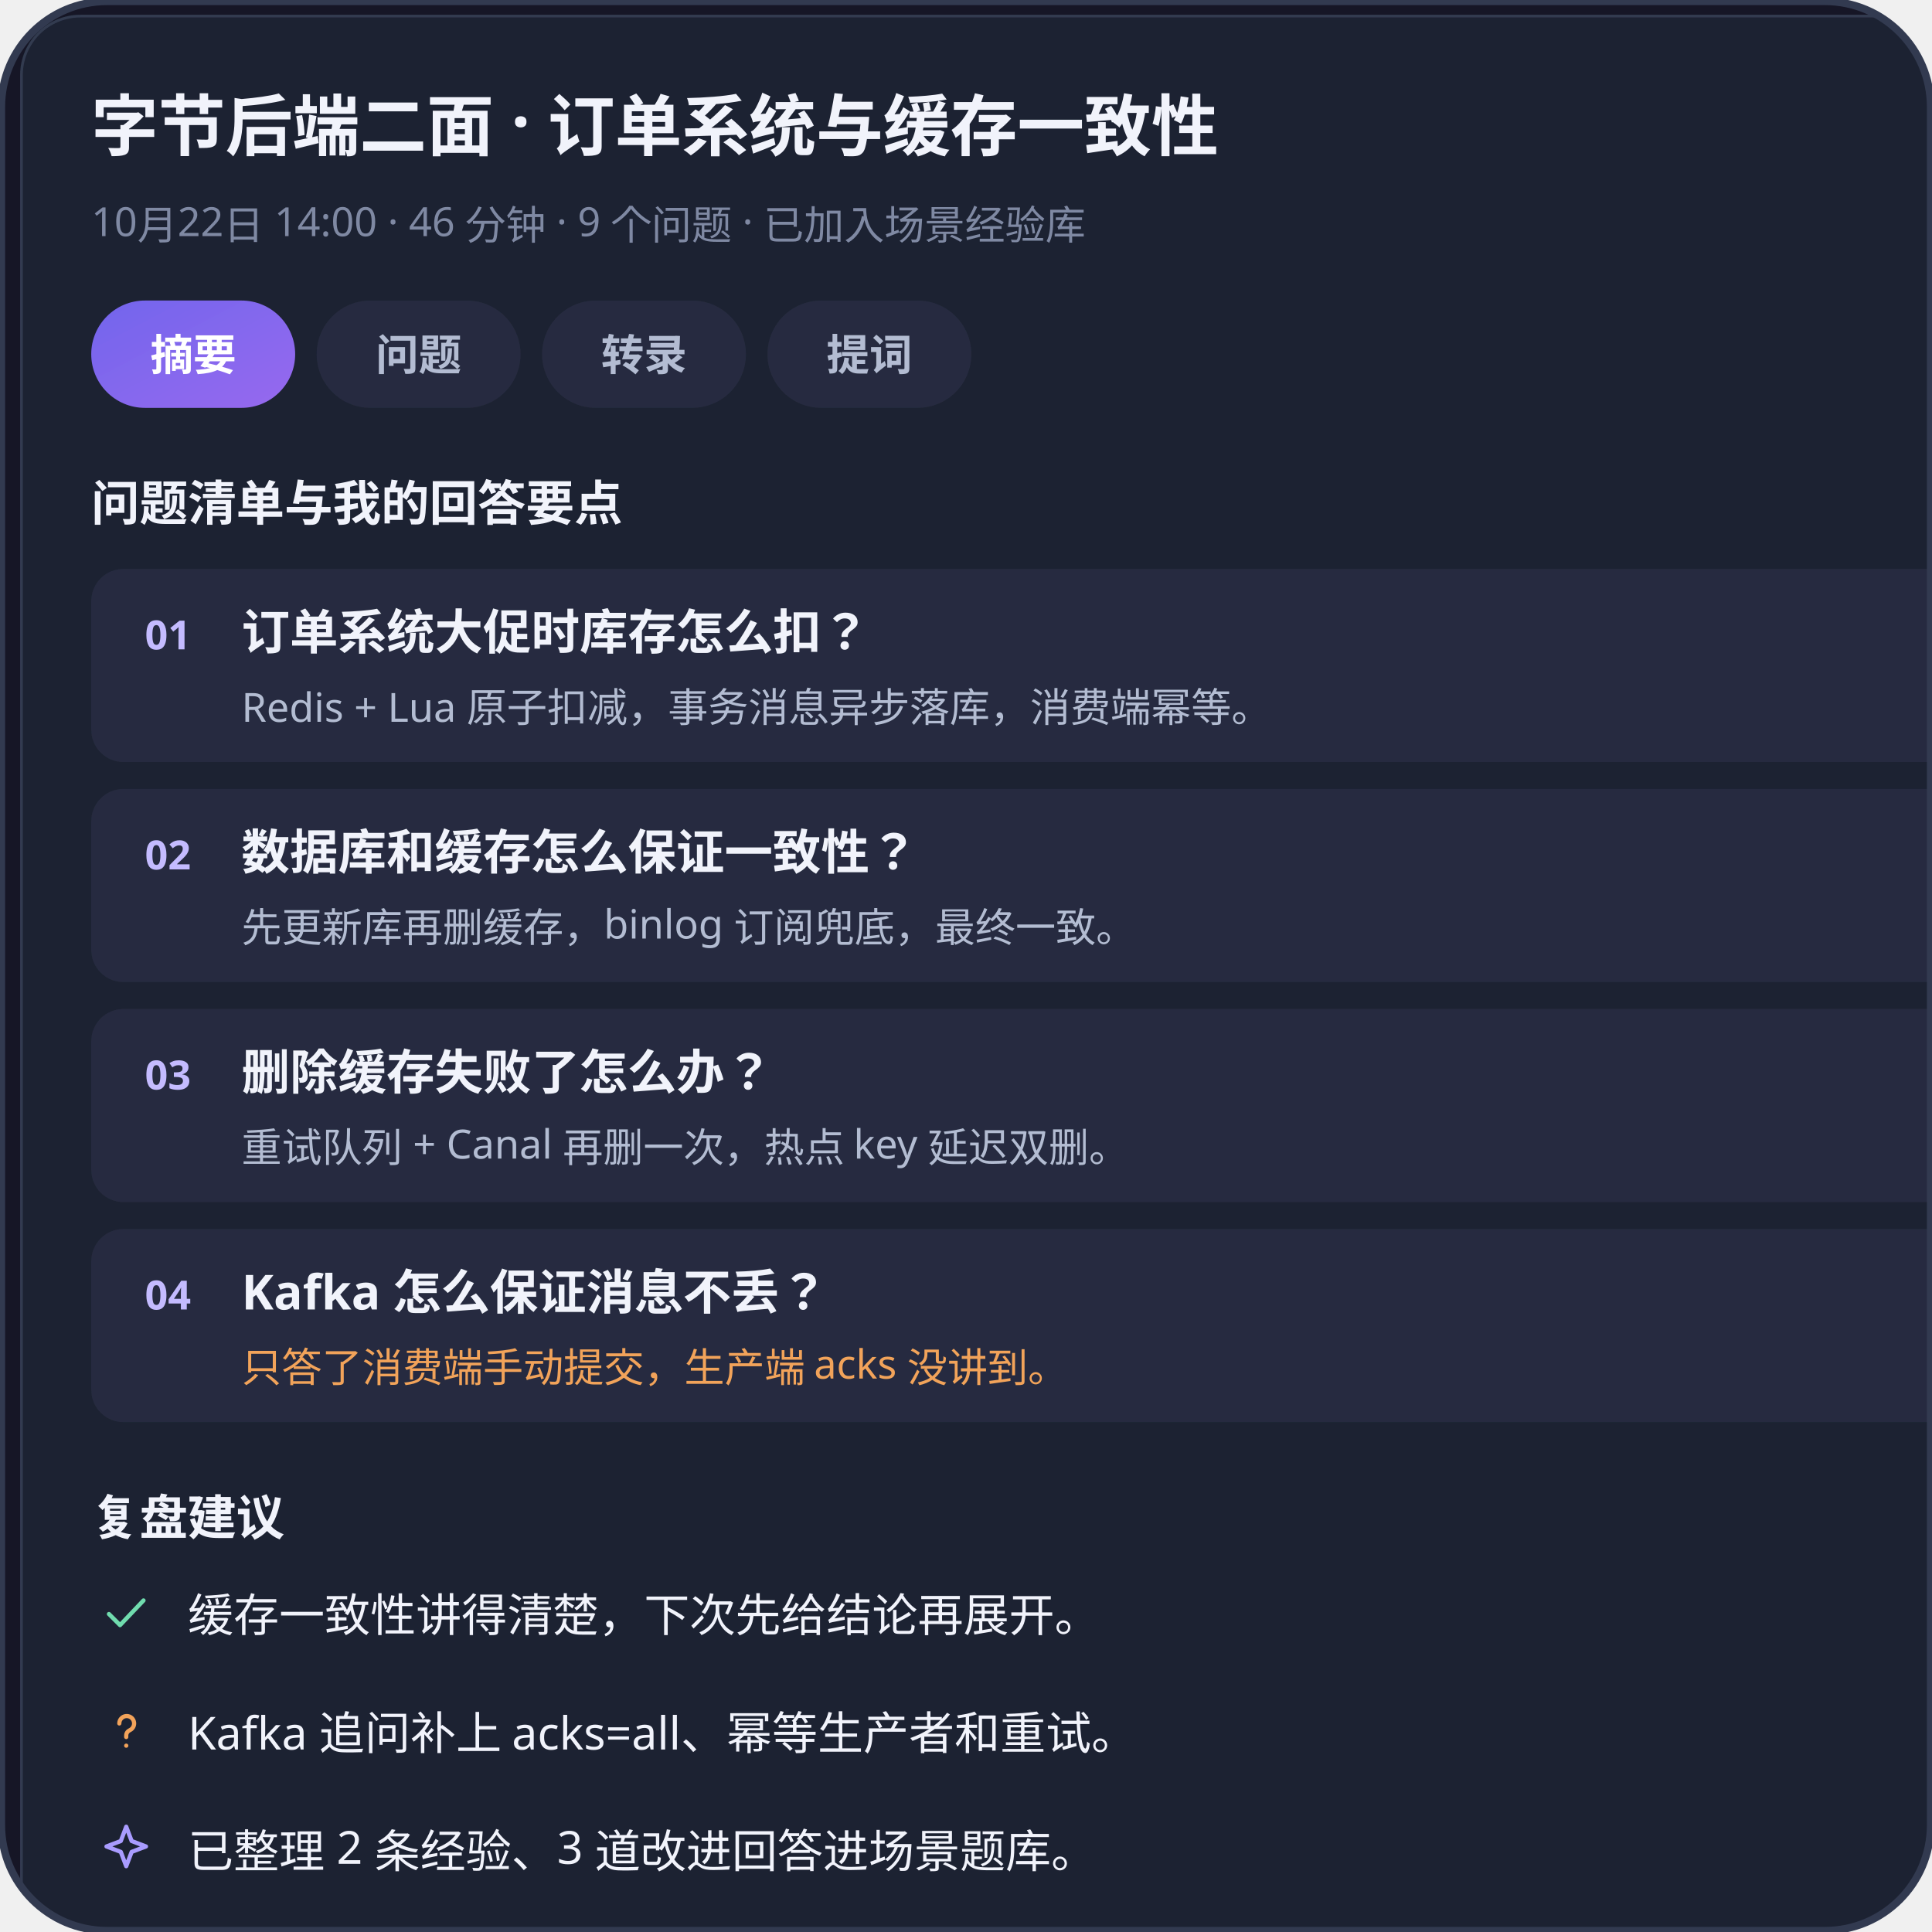
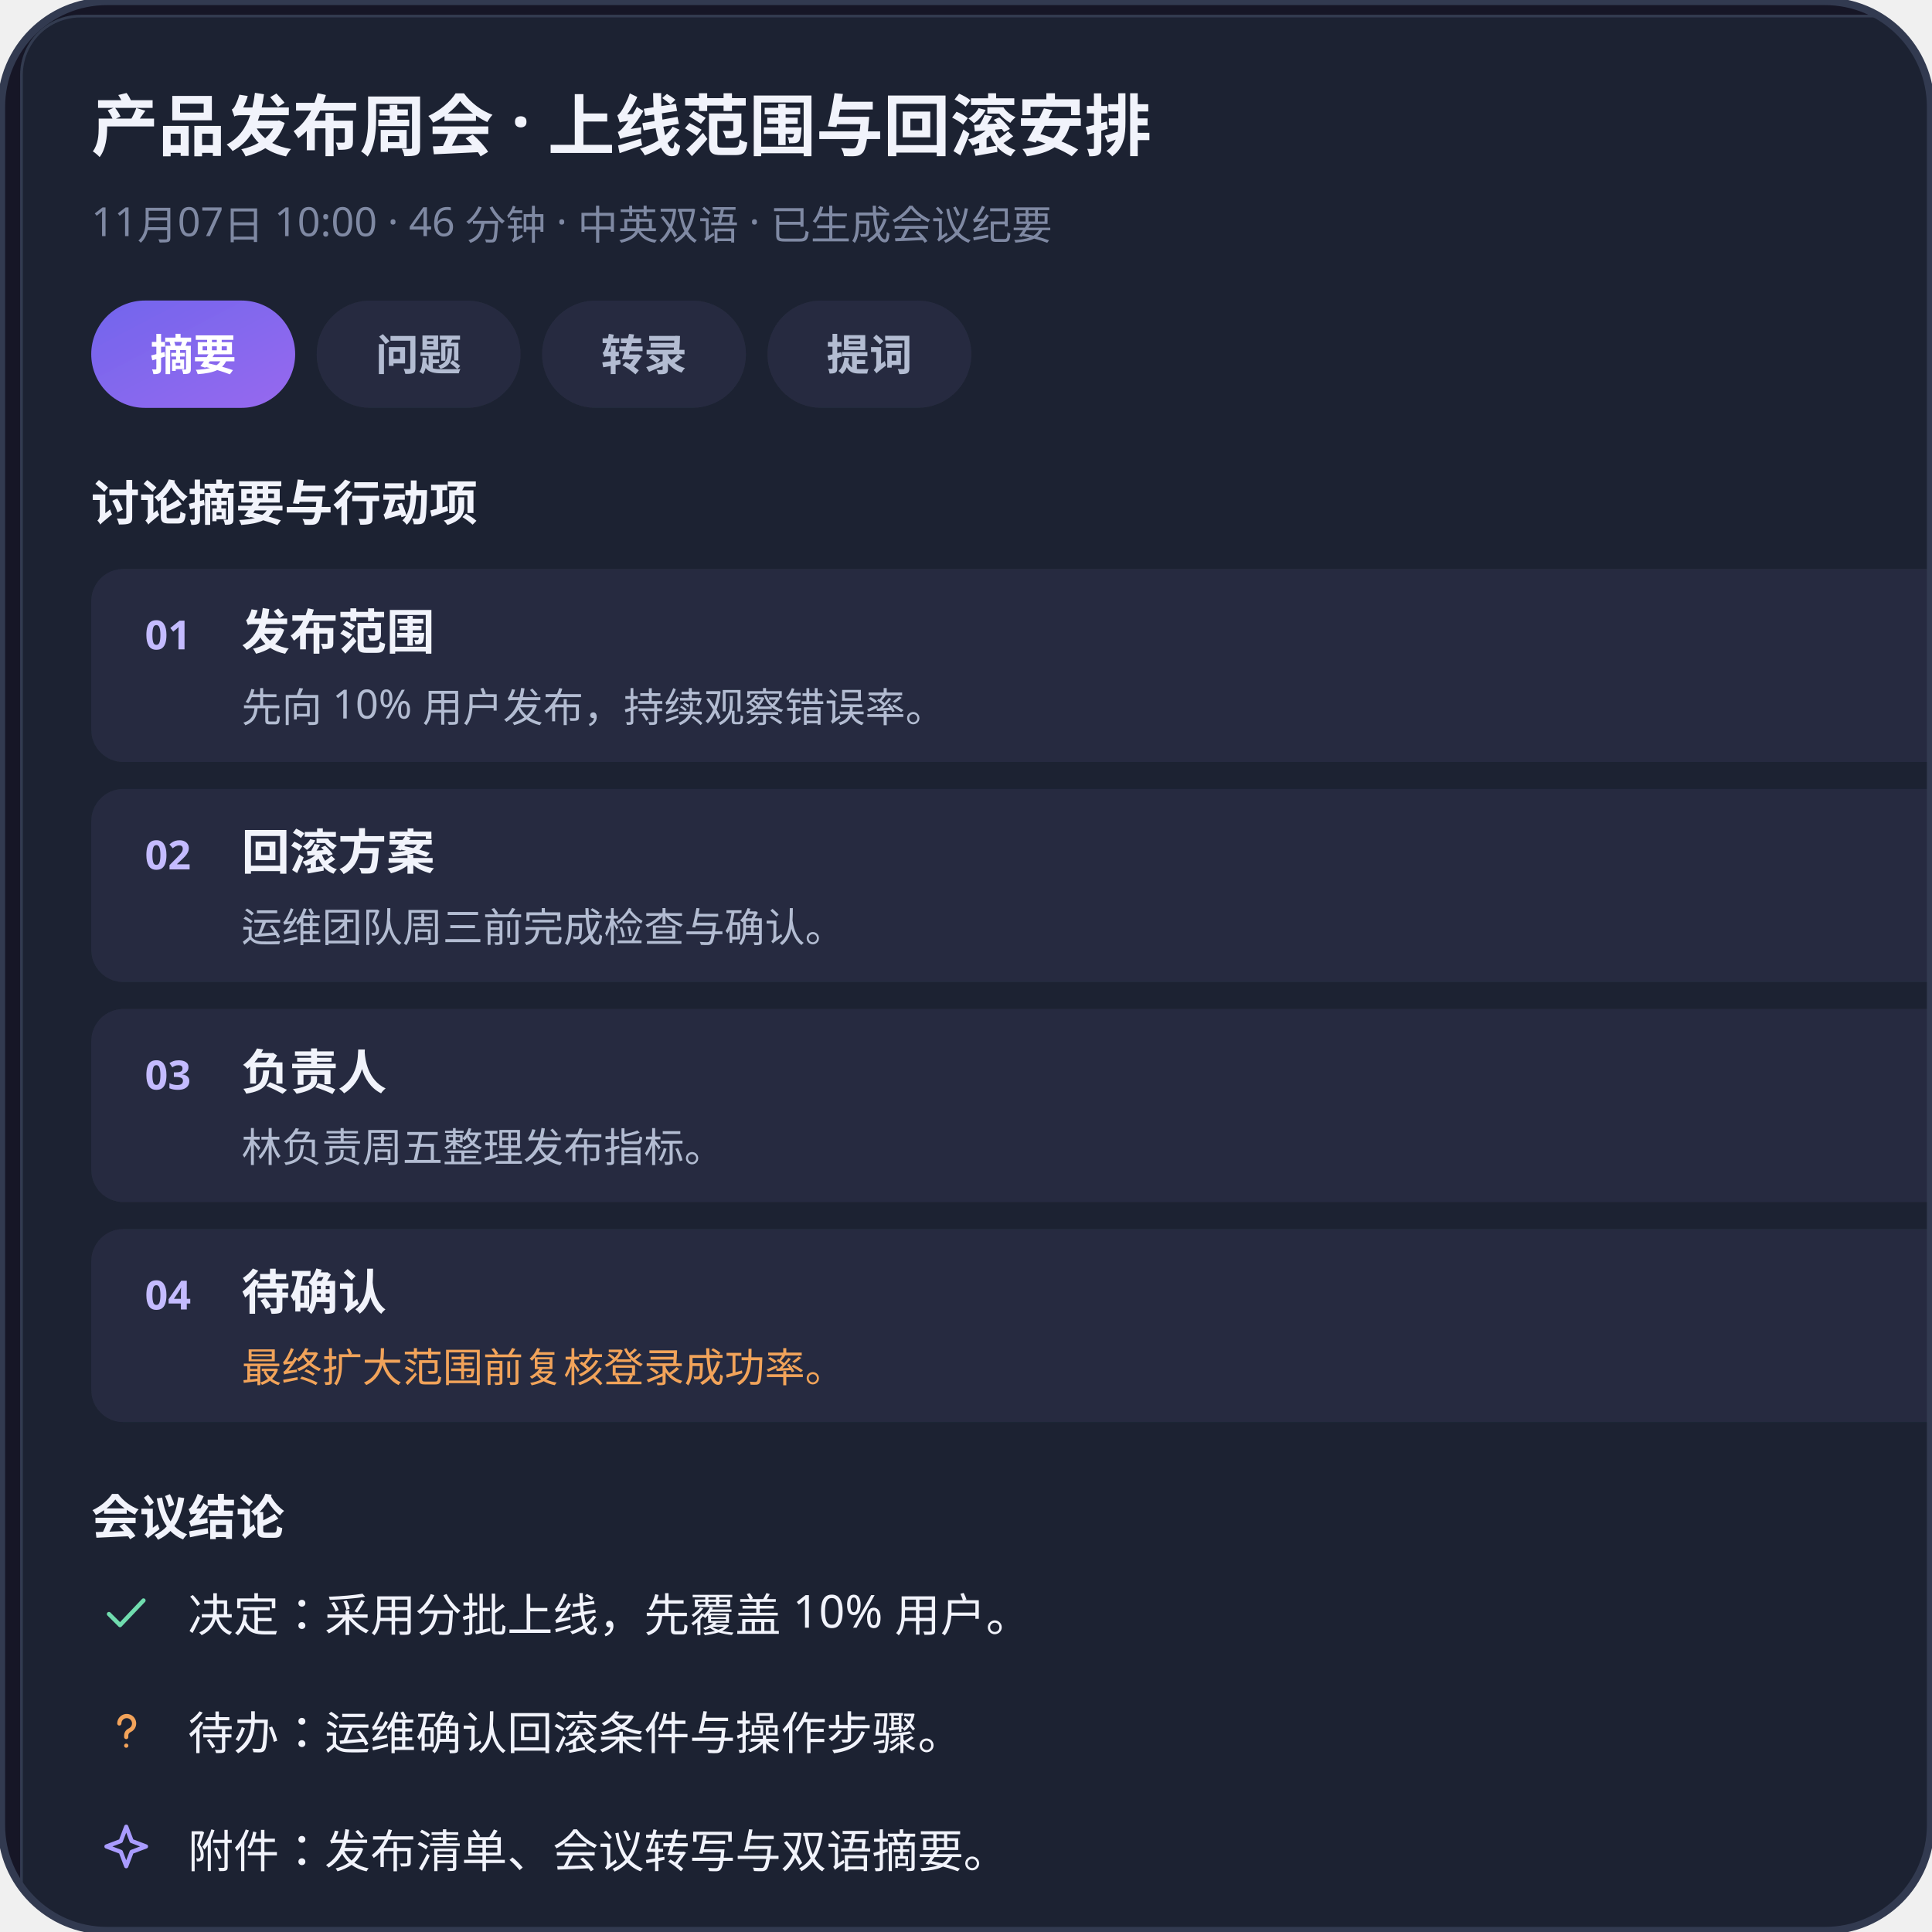
<svg xmlns="http://www.w3.org/2000/svg" width="512" height="512" viewBox="0 0 512 512" fill="none">
  <defs>
    <linearGradient id="accent" x1="0" y1="0" x2="1" y2="1">
      <stop stop-color="#7265ed" />
      <stop offset="1" stop-color="#9769ee" />
    </linearGradient>
    <linearGradient id="canvas" x1="0" y1="0" x2="1" y2="1">
      <stop stop-color="#151926" />
      <stop offset=".7" stop-color="#151926" />
      <stop offset="1" stop-color="#221d3a" />
    </linearGradient>
    <radialGradient id="corner-glow">
      <stop stop-color="#221d3a" stop-opacity=".85" />
      <stop offset="1" stop-color="#221d3a" stop-opacity="0" />
    </radialGradient>
    <linearGradient id="room" x1="0" y1="0" x2="1" y2="1">
      <stop stop-color="#3a4258" />
      <stop offset="1" stop-color="#1f2434" />
    </linearGradient>
    <linearGradient id="metal" x1="0" y1="0" x2="0" y2="1">
      <stop stop-color="#e1e6f1" />
      <stop offset=".12" stop-color="#9aa4b8" />
      <stop offset=".56" stop-color="#737f96" />
      <stop offset=".86" stop-color="#b2bbcc" />
      <stop offset="1" stop-color="#5d6980" />
    </linearGradient>
    <linearGradient id="rim-light" x1="0" y1="0" x2=".7" y2="1">
      <stop stop-color="#fff" stop-opacity=".8" />
      <stop offset=".42" stop-color="#e0e8fb" stop-opacity=".14" />
      <stop offset="1" stop-color="#fff" stop-opacity=".4" />
    </linearGradient>
    <linearGradient id="base" x1="0" y1="0" x2="0" y2="1">
      <stop stop-color="#f0f3fa" />
      <stop offset=".16" stop-color="#c7d0df" />
      <stop offset=".55" stop-color="#a4b0c5" />
      <stop offset="1" stop-color="#67758f" />
    </linearGradient>
    <linearGradient id="notch" x1="0" y1="0" x2="0" y2="1">
      <stop stop-color="#6c7991" />
      <stop offset="1" stop-color="#b8c3d5" />
    </linearGradient>
    <clipPath id="display">
      <rect x="74" y="42" width="1452" height="912" rx="16" />
    </clipPath>
    <filter id="device-shadow" x="-8%" y="-6%" width="116%" height="126%">
      <feDropShadow dx="0" dy="12" stdDeviation="12" flood-color="#0d1426" flood-opacity=".17" />
    </filter>
    <filter id="contact-shadow" x="-10%" y="-100%" width="120%" height="300%">
      <feGaussianBlur stdDeviation="6" />
    </filter>
    <filter id="card-shadow" x="-20%" y="-20%" width="140%" height="160%">
      <feDropShadow dx="0" dy="18" stdDeviation="20" flood-color="#05070d" flood-opacity=".45" />
    </filter>
    <filter id="phone-shadow" x="-20%" y="-10%" width="140%" height="130%">
      <feDropShadow dx="0" dy="12" stdDeviation="10" flood-color="#0d1426" flood-opacity=".18" />
    </filter>
  </defs>
  <g font-family="'HarmonyOS Sans SC','PingFang SC','Microsoft YaHei',sans-serif" text-rendering="geometricPrecision">
    <svg x="0" y="0" width="512" height="512" viewBox="540 140 720 720">
      <clipPath id="c-review">
        <rect x="540" y="140" width="720" height="720" rx="39.375" />
      </clipPath>
      <g clip-path="url(#c-review)">
        <rect x="540" y="140" width="720" height="720" fill="#151926" />
        <ellipse cx="800" cy="1026" rx="660" ry="6" fill="#101626" opacity=".16" filter="url(#contact-shadow)" />
        <g filter="url(#device-shadow)">
          <rect x="50" y="18" width="1500" height="966" rx="34" fill="url(#metal)" stroke="#7b8498" />
          <rect x="53" y="21" width="1494" height="960" rx="31" fill="none" stroke="url(#rim-light)" />
          <rect x="60" y="28" width="1480" height="946" rx="28" fill="#0c0f16" stroke="none" />
          <circle cx="800" cy="34" r="3.2" fill="#090d15" stroke="#8491aa" stroke-width=".6" />
          <circle cx="799.3" cy="33.3" r=".8" fill="#7186a5" />
          <g clip-path="url(#display)">
            <rect x="74" y="42" width="1452" height="912" rx="16" fill="url(#canvas)" stroke="none" />
            <ellipse cx="1300" cy="900" rx="700" ry="420" fill="url(#corner-glow)" />
            <circle cx="106" cy="68" r="7" fill="#ff6a65" />
            <circle cx="130" cy="68" r="7" fill="#f8c34b" />
            <circle cx="154" cy="68" r="7" fill="#62c878" />
            <rect x="250" y="72" width="486" height="56" rx="28" fill="#1d2232" stroke="#323a50" />
            <g transform="translate(276 89) scale(0.92)" fill="none" stroke="#b3bcd2" stroke-width="1.7" stroke-linecap="round" stroke-linejoin="round">
              <path d="M3 12h2m3-5v10m4-13v16m4-12v8m3-5h2" />
            </g>
            <text x="306" y="108" font-size="20" font-weight="500" fill="#b3bcd2">助手</text>
            <g transform="translate(396 89) scale(0.92)" fill="none" stroke="#b3bcd2" stroke-width="1.7" stroke-linecap="round" stroke-linejoin="round">
              <path d="m12 3 9 5-9 5-9-5zM3 13l9 5 9-5" />
            </g>
            <text x="426" y="108" font-size="20" font-weight="500" fill="#b3bcd2">场景</text>
            <rect x="496" y="77" width="114" height="46" rx="23" fill="#35305a" stroke="none" />
            <g transform="translate(516 89) scale(0.92)" fill="none" stroke="#c4bbff" stroke-width="1.7" stroke-linecap="round" stroke-linejoin="round">
              <path d="M12 7v5l3 2M21 12a9 9 0 1 1-18 0 9 9 0 0 1 18 0" />
            </g>
            <text x="546" y="108" font-size="20" font-weight="600" fill="#c4bbff">记录</text>
            <g transform="translate(636 89) scale(0.92)" fill="none" stroke="#b3bcd2" stroke-width="1.7" stroke-linecap="round" stroke-linejoin="round">
              <path d="M12 9a3 3 0 1 0 0 6 3 3 0 0 0 0-6M12 2v3m0 14v3M2 12h3m14 0h3M4.9 4.9l2.1 2.1m10 10 2.1 2.1M4.9 19.1 7 17M17 7l2.1-2.1" />
            </g>
            <text x="666" y="108" font-size="20" font-weight="500" fill="#b3bcd2">设置</text>
            <rect x="1190" y="72" width="150" height="56" rx="28" fill="#1d2232" stroke="#323a50" />
            <circle cx="1216" cy="100" r="6" fill="#6fdcae" />
            <text x="1232" y="108" font-size="20" font-weight="500" fill="#f1f3fb">15:02</text>
            <rect x="1300" y="90" width="3" height="20" rx="1.5" fill="#a99cff" stroke="none" />
            <rect x="1307" y="96" width="3" height="14" rx="1.5" fill="#6fdcae" stroke="none" />
            <circle cx="1378" cy="100" r="25" fill="#1d2232" stroke="#323a50" />
            <g transform="translate(1367 89) scale(0.92)" fill="none" stroke="#f1f3fb" stroke-width="2" stroke-linecap="round" stroke-linejoin="round">
              <path d="M8 5v14M16 5v14" />
            </g>
            <circle cx="1438" cy="100" r="25" fill="#1d2232" stroke="#323a50" />
            <g transform="translate(1427 89) scale(0.92)" fill="none" stroke="#f1f3fb" stroke-width="2" stroke-linecap="round" stroke-linejoin="round">
              <path d="M6 6h12v12H6z" />
            </g>
            <circle cx="1494" cy="100" r="25" fill="#1d2232" stroke="#323a50" />
            <g transform="translate(1483 89) scale(0.92)" fill="none" stroke="#f1f3fb" stroke-width="2" stroke-linecap="round" stroke-linejoin="round">
              <path d="M3 5h18v14H3zM3 9h18" />
            </g>
            <rect x="90" y="146" width="440" height="792" rx="22" fill="#1d2232" stroke="#323a50" />
            <rect x="110" y="166" width="400" height="46" rx="23" fill="#262c3f" stroke="none" />
            <g transform="translate(126 177) scale(0.92)" fill="none" stroke="#7f89a3" stroke-width="1.7" stroke-linecap="round" stroke-linejoin="round">
              <path d="M10.5 4a6.5 6.5 0 1 0 0 13 6.5 6.5 0 0 0 0-13M15.5 15.5 20 20" />
            </g>
            <text x="158" y="196" font-size="16" font-weight="400" fill="#7f89a3">搜索标题、问题和提词</text>
            <rect x="110" y="226" width="108" height="32" rx="16" fill="#262c3f" stroke="#323a50" />
            <g transform="translate(123 233) scale(0.75)" fill="none" stroke="#b3bcd2" stroke-width="1.7" stroke-linecap="round" stroke-linejoin="round">
              <path d="m8 10 4-4 4 4M8 14l4 4 4-4" />
            </g>
            <text x="150" y="247.04" font-size="14" font-weight="500" fill="#b3bcd2">全部场景</text>
            <rect x="228" y="226" width="104.08" height="32" rx="16" fill="#262c3f" stroke="#323a50" />
            <g transform="translate(241 233) scale(0.75)" fill="none" stroke="#b3bcd2" stroke-width="1.7" stroke-linecap="round" stroke-linejoin="round">
              <path d="m8 10 4-4 4 4M8 14l4 4 4-4" />
            </g>
            <text x="268" y="247.04" font-size="14" font-weight="500" fill="#b3bcd2">近 30 天</text>
            <rect x="342.08" y="226" width="94" height="32" rx="16" fill="#262c3f" stroke="#323a50" />
            <g transform="translate(355.08 233) scale(0.75)" fill="none" stroke="#b3bcd2" stroke-width="1.7" stroke-linecap="round" stroke-linejoin="round">
              <path d="m8 10 4-4 4 4M8 14l4 4 4-4" />
            </g>
            <text x="382.08" y="247.04" font-size="14" font-weight="500" fill="#b3bcd2">按时间</text>
            <rect x="108" y="282" width="404" height="80" rx="14" fill="#35305a" stroke="none" />
-             <text x="128" y="315" font-size="19" font-weight="600" fill="#f1f3fb">字节后端二面</text>
-             <text x="128" y="342" font-size="14" font-weight="400" fill="#7f89a3">10月22日 14:00 · 46 分钟 · 9 问</text>
+             <text x="128" y="315" font-size="19" font-weight="600" fill="#f1f3fb">产品发布周会</text>
+             <text x="128" y="342" font-size="14" font-weight="400" fill="#7f89a3">11月07日 10:00 · 46 分钟 · 中英双语</text>
            <rect x="108" y="374" width="404" height="80" rx="14" fill="#262c3f" stroke="none" />
            <text x="128" y="407" font-size="19" font-weight="600" fill="#f1f3fb">组会 · Mamba 论文精读</text>
-             <text x="128" y="434" font-size="14" font-weight="400" fill="#7f89a3">10月21日 19:30 · 32 分钟 · 6 问</text>
+             <text x="128" y="434" font-size="14" font-weight="400" fill="#7f89a3">11月06日 19:30 · 32 分钟 · 6 个要点</text>
            <rect x="108" y="466" width="404" height="80" rx="14" fill="#262c3f" stroke="none" />
            <text x="128" y="499" font-size="19" font-weight="600" fill="#f1f3fb">华东代理商 · 年度续约</text>
-             <text x="128" y="526" font-size="14" font-weight="400" fill="#7f89a3">10月20日 10:00 · 58 分钟 · 4 问</text>
+             <text x="128" y="526" font-size="14" font-weight="400" fill="#7f89a3">11月05日 10:00 · 58 分钟 · 4 项待办</text>
            <rect x="108" y="558" width="404" height="80" rx="14" fill="#262c3f" stroke="none" />
            <text x="128" y="591" font-size="19" font-weight="600" fill="#f1f3fb">操作系统 · 虚拟内存</text>
-             <text x="128" y="618" font-size="14" font-weight="400" fill="#7f89a3">10月18日 10:00 · 95 分钟 · 7 问</text>
+             <text x="128" y="618" font-size="14" font-weight="400" fill="#7f89a3">11月04日 10:00 · 95 分钟 · 7 个知识点</text>
            <rect x="108" y="650" width="404" height="80" rx="14" fill="#262c3f" stroke="none" />
-             <text x="128" y="683" font-size="19" font-weight="600" fill="#f1f3fb">美团到店 · 后端一面</text>
-             <text x="128" y="710" font-size="14" font-weight="400" fill="#7f89a3">10月15日 15:00 · 38 分钟 · 8 问</text>
+             <text x="128" y="683" font-size="19" font-weight="600" fill="#f1f3fb">跨时区项目同步</text>
+             <text x="128" y="710" font-size="14" font-weight="400" fill="#7f89a3">11月03日 15:00 · 38 分钟 · 中英双语</text>
            <text x="312" y="880" font-size="14" font-weight="400" fill="#7f89a3" text-anchor="middle">共 5 条记录</text>
            <rect x="548" y="146" width="962" height="792" rx="22" fill="#1d2232" stroke="#323a50" />
-             <text x="574" y="196" font-size="25" font-weight="600" fill="#f1f3fb">字节后端二面 · 订单系统与缓存一致性</text>
-             <text x="574" y="228" font-size="15" font-weight="400" fill="#7f89a3">10月22日 14:00 · 46 分钟 · 9 个问题 · 已加入场景经验库</text>
+             <text x="574" y="196" font-size="25" font-weight="600" fill="#f1f3fb">产品发布周会 · 上线范围与回滚安排</text>
+             <text x="574" y="228" font-size="15" font-weight="400" fill="#7f89a3">11月07日 10:00 · 46 分钟 · 中英双语 · 已生成会议纪要</text>
            <rect x="1316" y="172" width="151.75" height="38" rx="19" fill="#262c3f" stroke="#323a50" />
            <g transform="translate(1329 182) scale(0.75)" fill="none" stroke="#b3bcd2" stroke-width="1.7" stroke-linecap="round" stroke-linejoin="round">
              <path d="M6 3h8l4 4v14H6zM14 3v4h4M9 12h6M9 16h6" />
            </g>
            <text x="1356" y="196.4" font-size="15" font-weight="500" fill="#b3bcd2">导出 Markdown</text>
            <rect x="574" y="252" width="76" height="40" rx="20" fill="url(#accent)" stroke="none" />
            <text x="612" y="278" font-size="16" font-weight="600" fill="#fff" text-anchor="middle">摘要</text>
            <rect x="658" y="252" width="76" height="40" rx="20" fill="#262c3f" stroke="none" />
            <text x="696" y="278" font-size="16" font-weight="600" fill="#b3bcd2" text-anchor="middle">问题</text>
            <rect x="742" y="252" width="76" height="40" rx="20" fill="#262c3f" stroke="none" />
            <text x="780" y="278" font-size="16" font-weight="600" fill="#b3bcd2" text-anchor="middle">转录</text>
            <rect x="826" y="252" width="76" height="40" rx="20" fill="#262c3f" stroke="none" />
            <text x="864" y="278" font-size="16" font-weight="600" fill="#b3bcd2" text-anchor="middle">提词</text>
-             <text x="574" y="334" font-size="18" font-weight="600" fill="#f1f3fb">问题清单与我的回答要点</text>
+             <text x="574" y="334" font-size="18" font-weight="600" fill="#f1f3fb">讨论摘要与行动项</text>
            <rect x="574" y="352" width="910" height="72" rx="12" fill="#262c3f" stroke="none" />
            <text x="594" y="382" font-size="15" font-weight="600" fill="#c4bbff">01</text>
-             <text x="630" y="382" font-size="18" font-weight="600" fill="#f1f3fb">订单系统大促时库存怎么扣？</text>
-             <text x="630" y="409" font-size="15" font-weight="400" fill="#b3bcd2">Redis + Lua 原子扣减，事务消息异步落库，消费端幂等。</text>
+             <text x="630" y="382" font-size="18" font-weight="600" fill="#f1f3fb">发布范围</text>
+             <text x="630" y="409" font-size="15" font-weight="400" fill="#b3bcd2">先向 10% 用户发布，持续观察错误率。</text>
            <rect x="574" y="434" width="910" height="72" rx="12" fill="#262c3f" stroke="none" />
            <text x="594" y="464" font-size="15" font-weight="600" fill="#c4bbff">02</text>
-             <text x="630" y="464" font-size="18" font-weight="600" fill="#f1f3fb">数据库和缓存怎么保证一致性？</text>
-             <text x="630" y="491" font-size="15" font-weight="400" fill="#b3bcd2">先更新库再删缓存，binlog 订阅兜底，最终一致。</text>
+             <text x="630" y="464" font-size="18" font-weight="600" fill="#f1f3fb">回滚方案</text>
+             <text x="630" y="491" font-size="15" font-weight="400" fill="#b3bcd2">运维团队周三前完成检查与确认。</text>
            <rect x="574" y="516" width="910" height="72" rx="12" fill="#262c3f" stroke="none" />
            <text x="594" y="546" font-size="15" font-weight="600" fill="#c4bbff">03</text>
-             <text x="630" y="546" font-size="18" font-weight="600" fill="#f1f3fb">删除缓存失败了怎么办？</text>
-             <text x="630" y="573" font-size="15" font-weight="400" fill="#b3bcd2">重试队列 + Canal 再删一次，热点 key 延迟双删。</text>
+             <text x="630" y="546" font-size="18" font-weight="600" fill="#f1f3fb">负责人</text>
+             <text x="630" y="573" font-size="15" font-weight="400" fill="#b3bcd2">林负责周五整理发布指标。</text>
            <rect x="574" y="598" width="910" height="72" rx="12" fill="#262c3f" stroke="none" />
            <text x="594" y="628" font-size="15" font-weight="600" fill="#c4bbff">04</text>
-             <text x="630" y="628" font-size="18" font-weight="600" fill="#f1f3fb">Kafka 怎么保证消息不丢？</text>
-             <text x="630" y="655" font-size="15" font-weight="400" fill="#f2a35a">只答了消费端手动提交，生产端 acks 没讲到。</text>
-             <text x="574" y="712" font-size="18" font-weight="600" fill="#f1f3fb">复盘建议</text>
+             <text x="630" y="628" font-size="18" font-weight="600" fill="#f1f3fb">待确认</text>
+             <text x="630" y="655" font-size="15" font-weight="400" fill="#f2a35a">最终扩大范围前复核登录成功率。</text>
+             <text x="574" y="712" font-size="18" font-weight="600" fill="#f1f3fb">会议结论</text>
            <g transform="translate(576 730) scale(0.92)" fill="none" stroke="#6fdcae" stroke-width="1.7" stroke-linecap="round" stroke-linejoin="round">
              <path d="m5 12.5 4.5 4.5L19 7" />
            </g>
-             <text x="610" y="748" font-size="17" font-weight="400" fill="#f1f3fb">缓存一致性讲得清楚，下次先给结论再展开。</text>
+             <text x="610" y="748" font-size="17" font-weight="400" fill="#f1f3fb">决定：采用分批上线，先覆盖 10% 用户。</text>
            <g transform="translate(576 774) scale(0.92)" fill="none" stroke="#f2a35a" stroke-width="1.7" stroke-linecap="round" stroke-linejoin="round">
              <path d="M9.2 9a3 3 0 1 1 4.3 2.7c-.9.4-1.5 1.2-1.5 2.2v.6M12 18h.01" />
            </g>
-             <text x="610" y="792" font-size="17" font-weight="400" fill="#f1f3fb">Kafka 追问补上 acks=all、幂等生产者和重试。</text>
+             <text x="610" y="792" font-size="17" font-weight="400" fill="#f1f3fb">待办：运维确认回滚条件与操作步骤。</text>
            <g transform="translate(576 818) scale(0.92)" fill="none" stroke="#a99cff" stroke-width="1.7" stroke-linecap="round" stroke-linejoin="round">
              <path d="m12 3 2.2 5.8L20 11l-5.8 2.2L12 19l-2.2-5.8L4 11l5.8-2.2z" />
            </g>
-             <text x="610" y="836" font-size="17" font-weight="400" fill="#f1f3fb">已整理 2 条经验、3 道改进回答进场景题库。</text>
+             <text x="610" y="836" font-size="17" font-weight="400" fill="#f1f3fb">附件：发布清单、会议转写与双语摘要。</text>
            <rect x="1256" y="862" width="228" height="46" rx="23" fill="url(#accent)" stroke="none" />
            <g transform="translate(1274 875) scale(0.83)" fill="none" stroke="#fff" stroke-width="1.7" stroke-linecap="round" stroke-linejoin="round">
-               <path d="M12 5v14M5 12h14" />
-             </g>
-             <text x="1302" y="892" font-size="19" font-weight="500" fill="#fff">加入下次准备</text>
+               <path d="M6 3h8l4 4v14H6zM14 3v4h4M9 12h6M9 16h6" />
+             </g>
+             <text x="1302" y="892" font-size="19" font-weight="500" fill="#fff">导出会议纪要</text>
          </g>
          <path d="M88 44H1511" stroke="#fff" stroke-opacity=".14" />
-           <text x="800" y="972" font-size="9" font-weight="500" fill="#98a3ba" text-anchor="middle">I N T E R V I E W H A C K E R</text>
+           <text x="800" y="972" font-size="9" font-weight="500" fill="#98a3ba" text-anchor="middle">N E X T T H O U G H T</text>
          <path d="M18 988H1582L1546 1018Q1540 1026 1518 1026H82Q60 1026 54 1018Z" fill="url(#base)" stroke="#9ca6bb" stroke-width=".8" />
          <path d="M18 989H1582" stroke="#f4f6fd" stroke-opacity=".8" />
          <path d="M652 988H948L934 999Q932 1001 926 1001H674Q668 1001 666 999Z" fill="url(#notch)" />
          <path d="M64 1017H1536" stroke="#f0f3fc" stroke-opacity=".34" />
          <path d="M82 1025H1518" stroke="#3a4356" stroke-opacity=".74" />
        </g>
      </g>
      <rect x="540.5" y="140.5" width="719" height="719" rx="39.375" fill="none" stroke="#323a50" stroke-width="2.812" />
    </svg>
  </g>
</svg>
